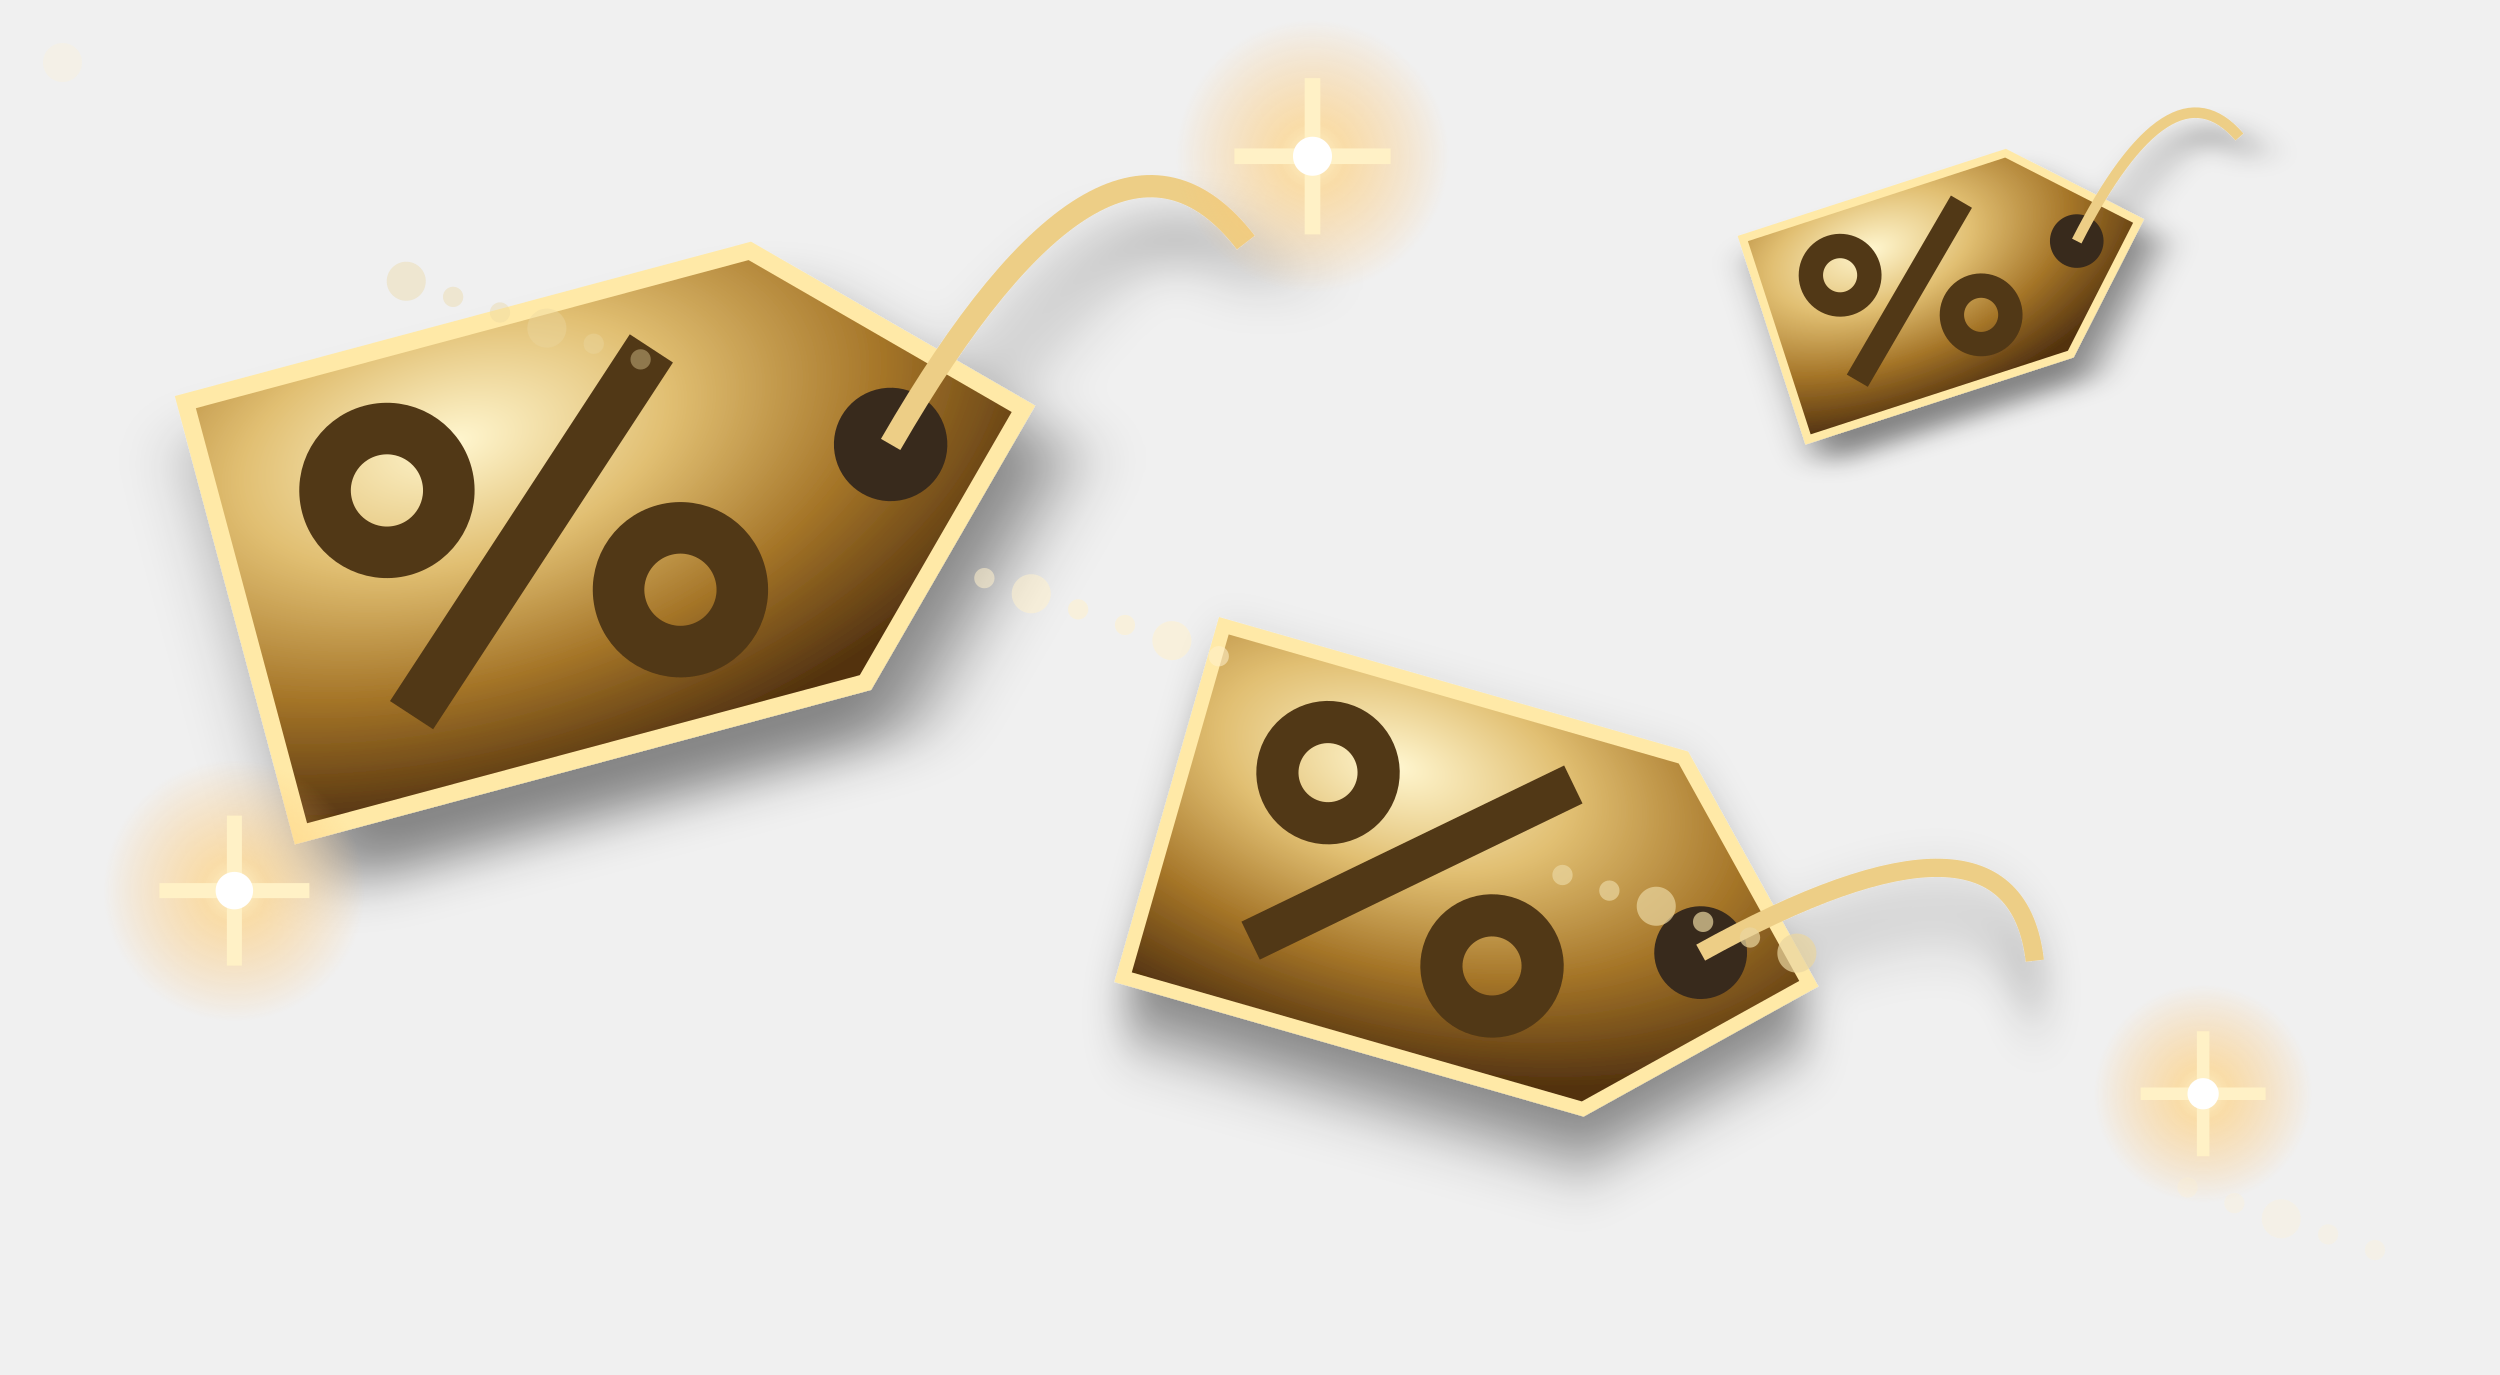
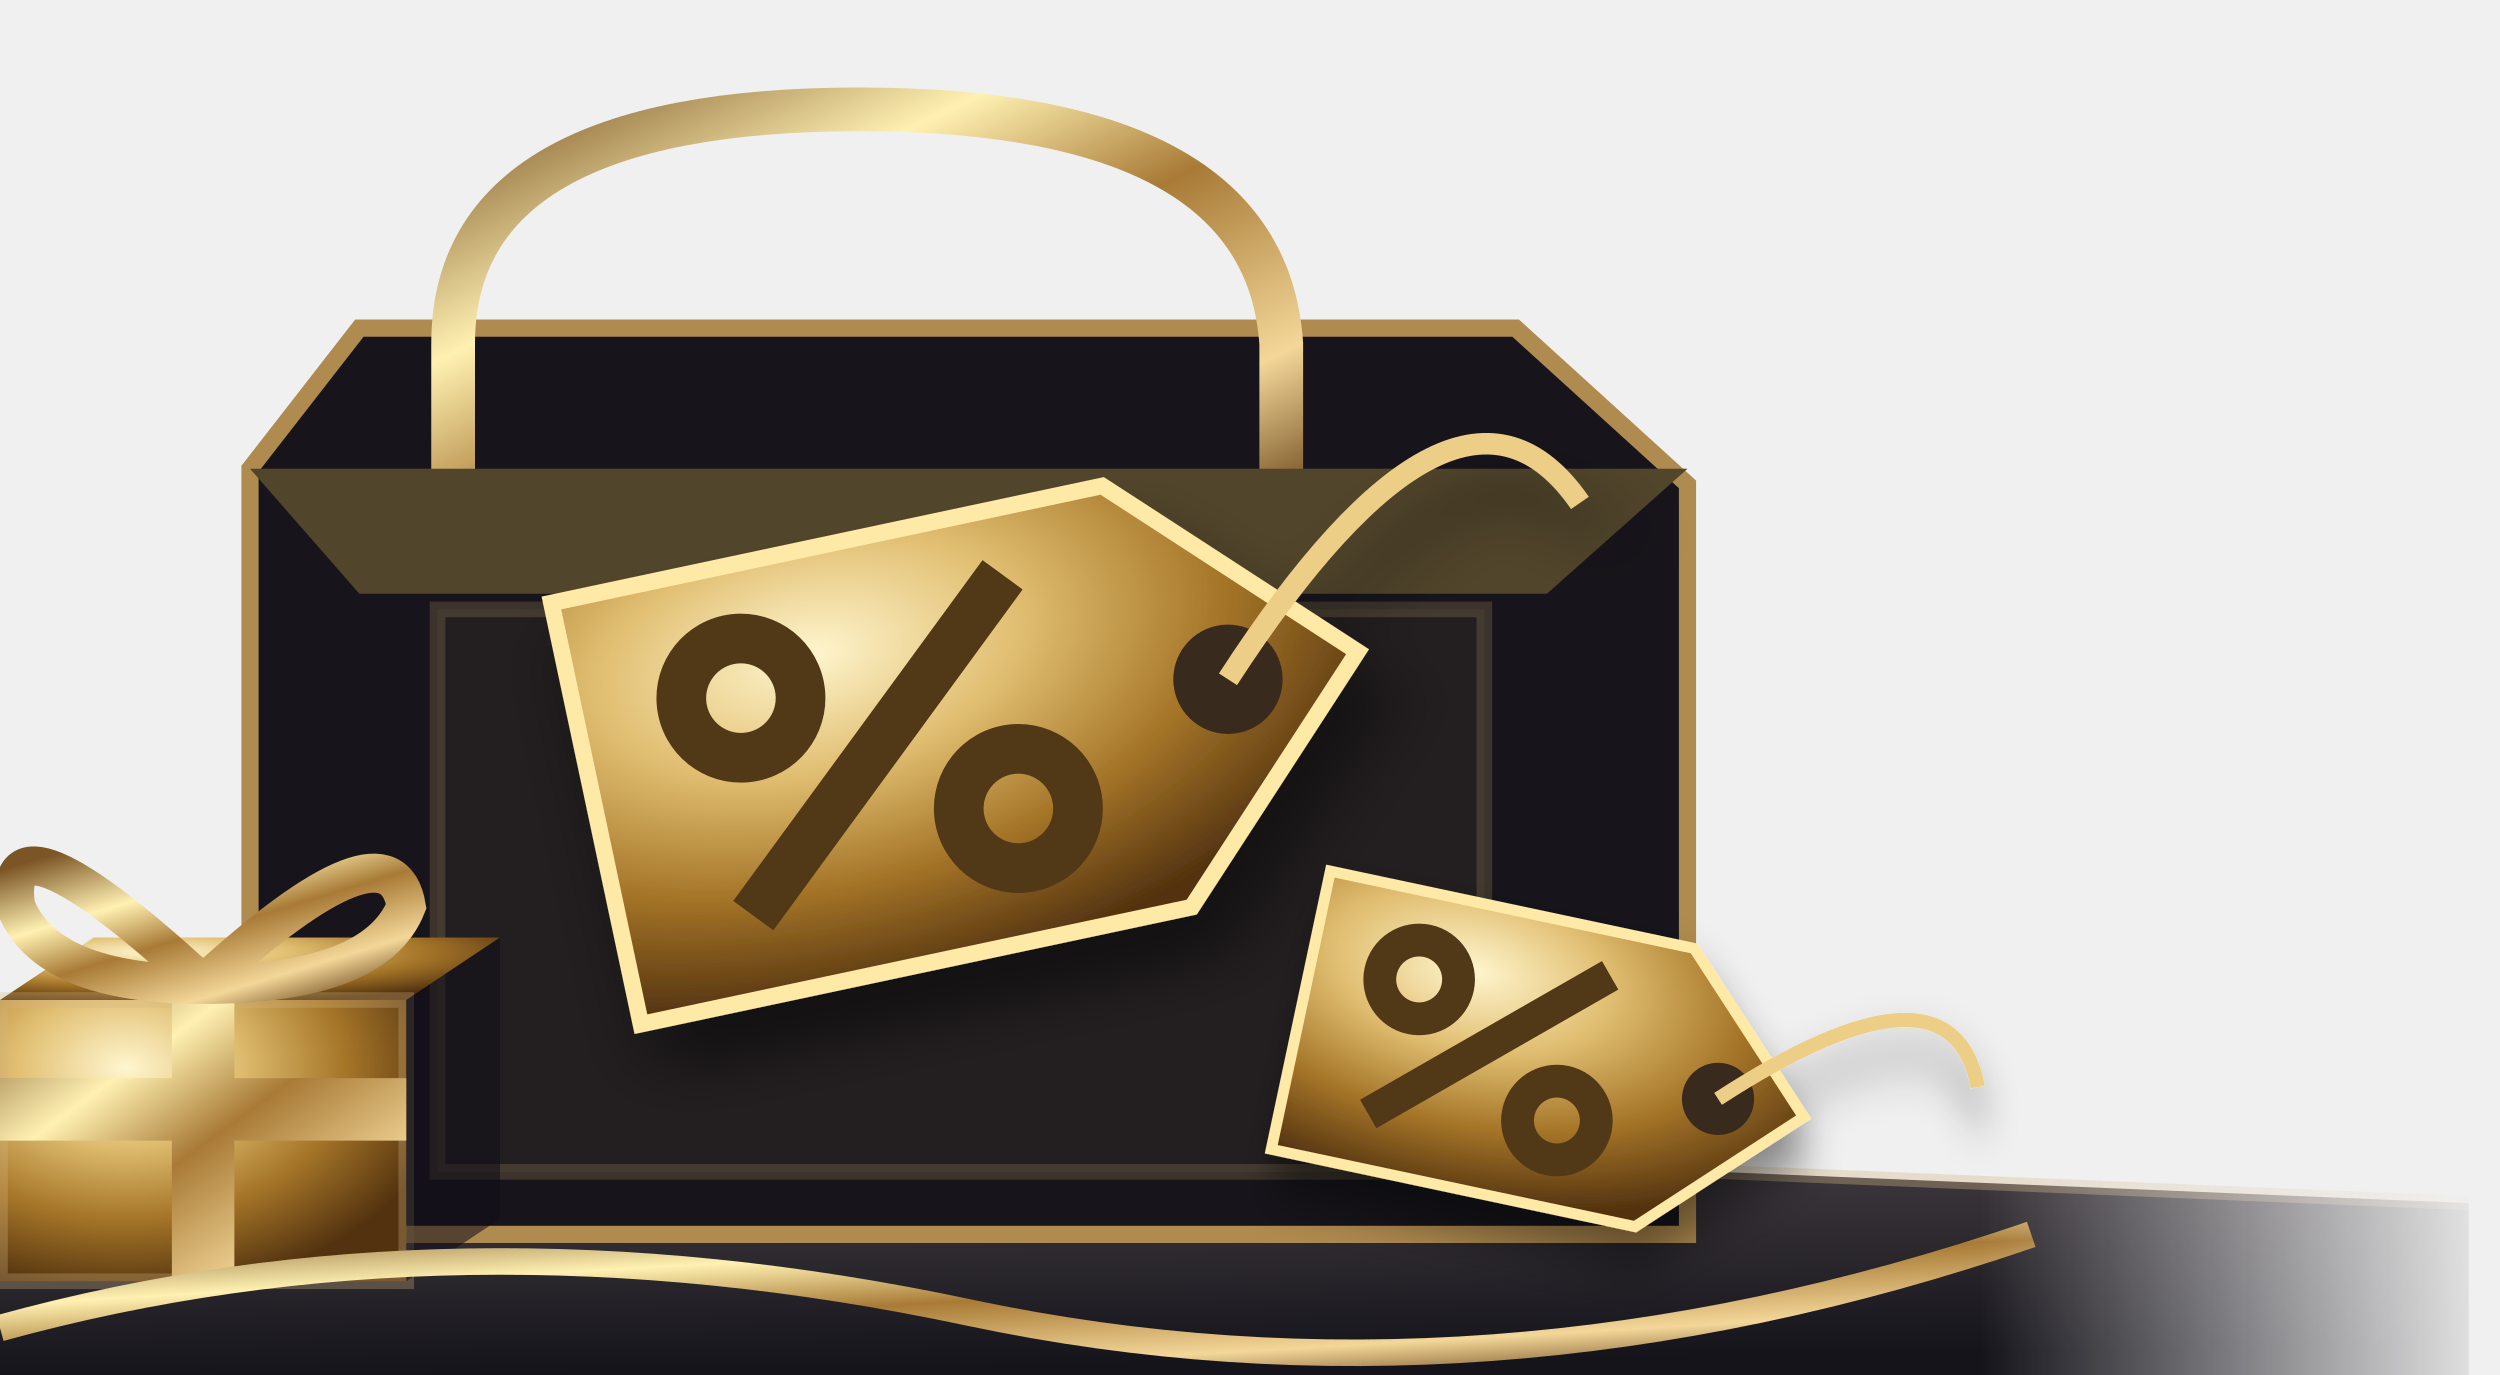
<svg xmlns="http://www.w3.org/2000/svg" viewBox="0 0 160 88" aria-hidden="true">
  <defs>
    <radialGradient id="gold" cx="31%" cy="24%" r="81%">
      <stop offset="0" stop-color="#fff6cf" />
      <stop offset="0.333" stop-color="#e1bf72" />
      <stop offset="0.667" stop-color="#a57528" />
      <stop offset="1" stop-color="#52320f" />
    </radialGradient>
    <radialGradient id="silver" cx="31%" cy="24%" r="81%">
      <stop offset="0" stop-color="#ffffff" />
      <stop offset="0.333" stop-color="#cdd4db" />
      <stop offset="0.667" stop-color="#7a8290" />
      <stop offset="1" stop-color="#373d48" />
    </radialGradient>
    <radialGradient id="red" cx="31%" cy="24%" r="81%">
      <stop offset="0" stop-color="#ffc5b2" />
      <stop offset="0.333" stop-color="#c94b49" />
      <stop offset="0.667" stop-color="#861f30" />
      <stop offset="1" stop-color="#350914" />
    </radialGradient>
    <radialGradient id="pink" cx="31%" cy="24%" r="81%">
      <stop offset="0" stop-color="#ffe5df" />
      <stop offset="0.333" stop-color="#e79aa8" />
      <stop offset="0.667" stop-color="#aa405d" />
      <stop offset="1" stop-color="#581b38" />
    </radialGradient>
    <radialGradient id="orange" cx="31%" cy="24%" r="81%">
      <stop offset="0" stop-color="#ffe0a1" />
      <stop offset="0.333" stop-color="#f4a33f" />
      <stop offset="0.667" stop-color="#bb4c10" />
      <stop offset="1" stop-color="#522108" />
    </radialGradient>
    <radialGradient id="green" cx="31%" cy="24%" r="81%">
      <stop offset="0" stop-color="#b4d7a0" />
      <stop offset="0.333" stop-color="#477b48" />
      <stop offset="0.667" stop-color="#163f2a" />
      <stop offset="1" stop-color="#072318" />
    </radialGradient>
    <radialGradient id="chocolate" cx="31%" cy="24%" r="81%">
      <stop offset="0" stop-color="#d9ac88" />
      <stop offset="0.333" stop-color="#925a3b" />
      <stop offset="0.667" stop-color="#502818" />
      <stop offset="1" stop-color="#1c0e09" />
    </radialGradient>
    <radialGradient id="navy" cx="31%" cy="24%" r="81%">
      <stop offset="0" stop-color="#b4c9e3" />
      <stop offset="0.333" stop-color="#557393" />
      <stop offset="0.667" stop-color="#243a55" />
      <stop offset="1" stop-color="#101e30" />
    </radialGradient>
    <radialGradient id="purple" cx="31%" cy="24%" r="81%">
      <stop offset="0" stop-color="#e3bde7" />
      <stop offset="0.333" stop-color="#9160ad" />
      <stop offset="0.667" stop-color="#59306e" />
      <stop offset="1" stop-color="#281332" />
    </radialGradient>
    <linearGradient id="metal" x2="1" y2="1">
      <stop stop-color="#7b5525" />
      <stop offset=".3" stop-color="#fff1b2" />
      <stop offset=".52" stop-color="#a87a36" />
      <stop offset=".8" stop-color="#f3d799" />
      <stop offset="1" stop-color="#694418" />
    </linearGradient>
    <filter id="shadow" x="-35%" y="-35%" width="170%" height="170%">
      <feDropShadow dx="1" dy="3" stdDeviation="2" flood-color="#000" flood-opacity=".45" />
    </filter>
    <radialGradient id="light">
      <stop stop-color="#fff9d5" stop-opacity=".95" />
      <stop offset=".25" stop-color="#ffcf78" stop-opacity=".6" />
      <stop offset="1" stop-color="#ffbe66" stop-opacity="0" />
    </radialGradient>
+     <linearGradient id="rock" x2=".7" y2="1">
+       <stop stop-color="#47404e" />
+       <stop offset=".5" stop-color="#211d27" />
+       <stop offset="1" stop-color="#090a10" />
+     </linearGradient>
+     <linearGradient id="castle" x2="1" y2=".4">
+       <stop stop-color="#46404c" />
+       <stop offset=".45" stop-color="#201d26" />
+       <stop offset="1" stop-color="#090a0f" />
+     </linearGradient>
+     <linearGradient id="stone" x2=".15" y2="1">
+       <stop stop-color="#79726b" />
+       <stop offset=".22" stop-color="#3c373c" />
+       <stop offset="1" stop-color="#15141b" />
+     </linearGradient>
+     <linearGradient id="velvet" x2="0" y2="1">
+       <stop stop-color="#9b5368" />
+       <stop offset=".25" stop-color="#522535" />
+       <stop offset="1" stop-color="#1b0c16" />
+     </linearGradient>
+     <linearGradient id="snow" x2="0" y2="1">
+       <stop stop-color="#f4eee2" />
+       <stop offset=".35" stop-color="#b9c7c9" />
+       <stop offset="1" stop-color="#506264" />
+     </linearGradient>
+     <linearGradient id="wood" x2="0" y2="1">
+       <stop stop-color="#b18557" />
+       <stop offset=".12" stop-color="#68482f" />
+       <stop offset="1" stop-color="#231b17" />
+     </linearGradient>
+     <radialGradient id="contact">
+       <stop stop-color="#000" stop-opacity=".78" />
+       <stop offset="1" stop-color="#000" stop-opacity="0" />
+     </radialGradient>
+     <radialGradient id="moon">
+       <stop stop-color="#fff2d4" />
+       <stop offset=".7" stop-color="#d3ae79" />
+       <stop offset="1" stop-color="#a37d4e" />
+     </radialGradient>
+     <linearGradient id="basket" x2="0" y2="1">
+       <stop stop-color="#e2bd8a" />
+       <stop offset=".5" stop-color="#96673c" />
+       <stop offset="1" stop-color="#4b2d1e" />
+     </linearGradient>
+     <linearGradient id="fade" x2="1" y2="0">
+       <stop offset="0" stop-color="white" />
+       <stop offset=".79" stop-color="white" />
+       <stop offset="1" stop-color="black" />
+     </linearGradient>
+     <mask id="edge">
+       <rect width="160" height="88" fill="url(#fade)" />
+     </mask>
  </defs>
-   <g transform="translate(40 33) rotate(-15) scale(1.1)" filter="url(#shadow)">
-     <path d="M-23-13H11L24 0 11 13H-23Z" fill="url(#gold)" stroke="#ffe9a7" stroke-width="1" />
-     <circle cx="16" r="3.3" fill="#38291c" />
-     <path d="M16 0Q34-18 39-6" fill="none" stroke="#edce86" stroke-width="1.3" />
-     <g stroke="#513715" stroke-width="3" fill="none">
-       <circle cx="-13" cy="-5" r="3.6" />
-       <circle cx="2" cy="5" r="3.6" />
-       <path d="M-15 8L4-9" />
+   <g mask="url(#edge)">
+     <path d="M0 78Q27 71 55 74T110 75L158 77V88H0Z" fill="url(#stone)" />
+     <path d="M0 78Q27 71 55 74T110 75L158 77" stroke="#d4b788" stroke-opacity=".35" stroke-width=".9" fill="none" />
+     <path d="M16 30L23 21H97L108 31V79H16Z" fill="#17151b" stroke="#b08b4f" stroke-width="1.1" />
+     <path d="M29 33V22Q29 7 55 7T82 22V33" fill="none" stroke="url(#metal)" stroke-width="2.8" />
+     <path d="M16 30H108L99 38H23Z" fill="#51452b" />
+     <path d="M28 39H95V75H28Z" stroke="#bca06c" stroke-opacity=".22" fill="#231f20" />
+     <g transform="translate(62 47) rotate(-12) scale(1.06)" filter="url(#shadow)">
+       <path d="M-23-13H11L24 0 11 13H-23Z" fill="url(#gold)" stroke="#ffe9a7" stroke-width="1" />
+       <circle cx="16" r="3.3" fill="#38291c" />
+       <path d="M16 0Q34-18 39-6" fill="none" stroke="#edce86" stroke-width="1.3" />
+       <g stroke="#513715" stroke-width="3" fill="none">
+         <circle cx="-13" cy="-5" r="3.6" />
+         <circle cx="2" cy="5" r="3.6" />
+         <path d="M-15 8L4-9" />
+       </g>
    </g>
+     <g transform="translate(99 68) rotate(12) scale(0.7)" filter="url(#shadow)">
+       <path d="M-23-13H11L24 0 11 13H-23Z" fill="url(#gold)" stroke="#ffe9a7" stroke-width="1" />
+       <circle cx="16" r="3.3" fill="#38291c" />
+       <path d="M16 0Q34-18 39-6" fill="none" stroke="#edce86" stroke-width="1.3" />
+       <g stroke="#513715" stroke-width="3" fill="none">
+         <circle cx="-13" cy="-5" r="3.6" />
+         <circle cx="2" cy="5" r="3.6" />
+         <path d="M-15 8L4-9" />
+       </g>
+     </g>
+     <g transform="translate(0 60)">
+       <path d="M0 4L6 0H32L26 4Z" fill="url(#gold)" />
+       <path d="M0 4H26V22H0Z" fill="url(#gold)" stroke="#d3b583" stroke-opacity=".3" />
+       <path d="M26 4L32 0V18L26 22Z" fill="#100c17" opacity=".56" />
+       <path d="M13 3V22M0 11H26" stroke="url(#metal)" stroke-width="4" />
+       <path d="M13 3q-13-12-12-5q2 5 12 5q12-11 13-5q-2 5-13 5" fill="none" stroke="url(#metal)" stroke-width="2.5" />
+     </g>
+     <path d="M0 85Q29 77 62 84T130 79" stroke="url(#metal)" stroke-width="1.7" fill="none" />
  </g>
-   <g transform="translate(95 57) rotate(16) scale(0.9)" filter="url(#shadow)">
-     <path d="M-23-13H11L24 0 11 13H-23Z" fill="url(#gold)" stroke="#ffe9a7" stroke-width="1" />
-     <circle cx="16" r="3.3" fill="#38291c" />
-     <path d="M16 0Q34-18 39-6" fill="none" stroke="#edce86" stroke-width="1.3" />
-     <g stroke="#513715" stroke-width="3" fill="none">
-       <circle cx="-13" cy="-5" r="3.6" />
-       <circle cx="2" cy="5" r="3.6" />
-       <path d="M-15 8L4-9" />
-     </g>
-   </g>
-   <g transform="translate(125 18) rotate(-18) scale(0.52)" filter="url(#shadow)">
-     <path d="M-23-13H11L24 0 11 13H-23Z" fill="url(#gold)" stroke="#ffe9a7" stroke-width="1" />
-     <circle cx="16" r="3.3" fill="#38291c" />
-     <path d="M16 0Q34-18 39-6" fill="none" stroke="#edce86" stroke-width="1.3" />
-     <g stroke="#513715" stroke-width="3" fill="none">
-       <circle cx="-13" cy="-5" r="3.6" />
-       <circle cx="2" cy="5" r="3.6" />
-       <path d="M-15 8L4-9" />
-     </g>
-   </g>
-   <g transform="translate(15 57) scale(1.2)">
-     <circle r="7" fill="url(#light)" />
-     <path d="M-4 0H4M0-4V4" stroke="#fff1c6" stroke-width=".8" />
-     <circle r="1" fill="#fff" />
-   </g>
-   <g transform="translate(84 10) scale(1.25)">
-     <circle r="7" fill="url(#light)" />
-     <path d="M-4 0H4M0-4V4" stroke="#fff1c6" stroke-width=".8" />
-     <circle r="1" fill="#fff" />
-   </g>
-   <g transform="translate(141 70) scale(1)">
-     <circle r="7" fill="url(#light)" />
-     <path d="M-4 0H4M0-4V4" stroke="#fff1c6" stroke-width=".8" />
-     <circle r="1" fill="#fff" />
-   </g>
-   <circle cx="4" cy="4" r="1.25" fill="#fff1cc" opacity="0.25" />
-   <circle cx="41" cy="23" r="0.65" fill="#ead6a0" opacity="0.4" />
-   <circle cx="78" cy="42" r="0.65" fill="#fff1cc" opacity="0.55" />
-   <circle cx="115" cy="61" r="1.25" fill="#ead6a0" opacity="0.7" />
-   <circle cx="152" cy="80" r="0.65" fill="#fff1cc" opacity="0.25" />
-   <circle cx="38" cy="22" r="0.65" fill="#ead6a0" opacity="0.4" />
-   <circle cx="75" cy="41" r="1.25" fill="#fff1cc" opacity="0.55" />
-   <circle cx="112" cy="60" r="0.65" fill="#ead6a0" opacity="0.7" />
-   <circle cx="149" cy="79" r="0.65" fill="#fff1cc" opacity="0.25" />
-   <circle cx="35" cy="21" r="1.25" fill="#ead6a0" opacity="0.4" />
-   <circle cx="72" cy="40" r="0.65" fill="#fff1cc" opacity="0.55" />
-   <circle cx="109" cy="59" r="0.65" fill="#ead6a0" opacity="0.7" />
-   <circle cx="146" cy="78" r="1.25" fill="#fff1cc" opacity="0.25" />
-   <circle cx="32" cy="20" r="0.65" fill="#ead6a0" opacity="0.4" />
-   <circle cx="69" cy="39" r="0.65" fill="#fff1cc" opacity="0.55" />
-   <circle cx="106" cy="58" r="1.25" fill="#ead6a0" opacity="0.7" />
-   <circle cx="143" cy="77" r="0.65" fill="#fff1cc" opacity="0.25" />
-   <circle cx="29" cy="19" r="0.65" fill="#ead6a0" opacity="0.4" />
-   <circle cx="66" cy="38" r="1.25" fill="#fff1cc" opacity="0.55" />
-   <circle cx="103" cy="57" r="0.65" fill="#ead6a0" opacity="0.7" />
-   <circle cx="140" cy="76" r="0.65" fill="#fff1cc" opacity="0.25" />
-   <circle cx="26" cy="18" r="1.25" fill="#ead6a0" opacity="0.4" />
-   <circle cx="63" cy="37" r="0.65" fill="#fff1cc" opacity="0.55" />
-   <circle cx="100" cy="56" r="0.65" fill="#ead6a0" opacity="0.7" />
</svg>
